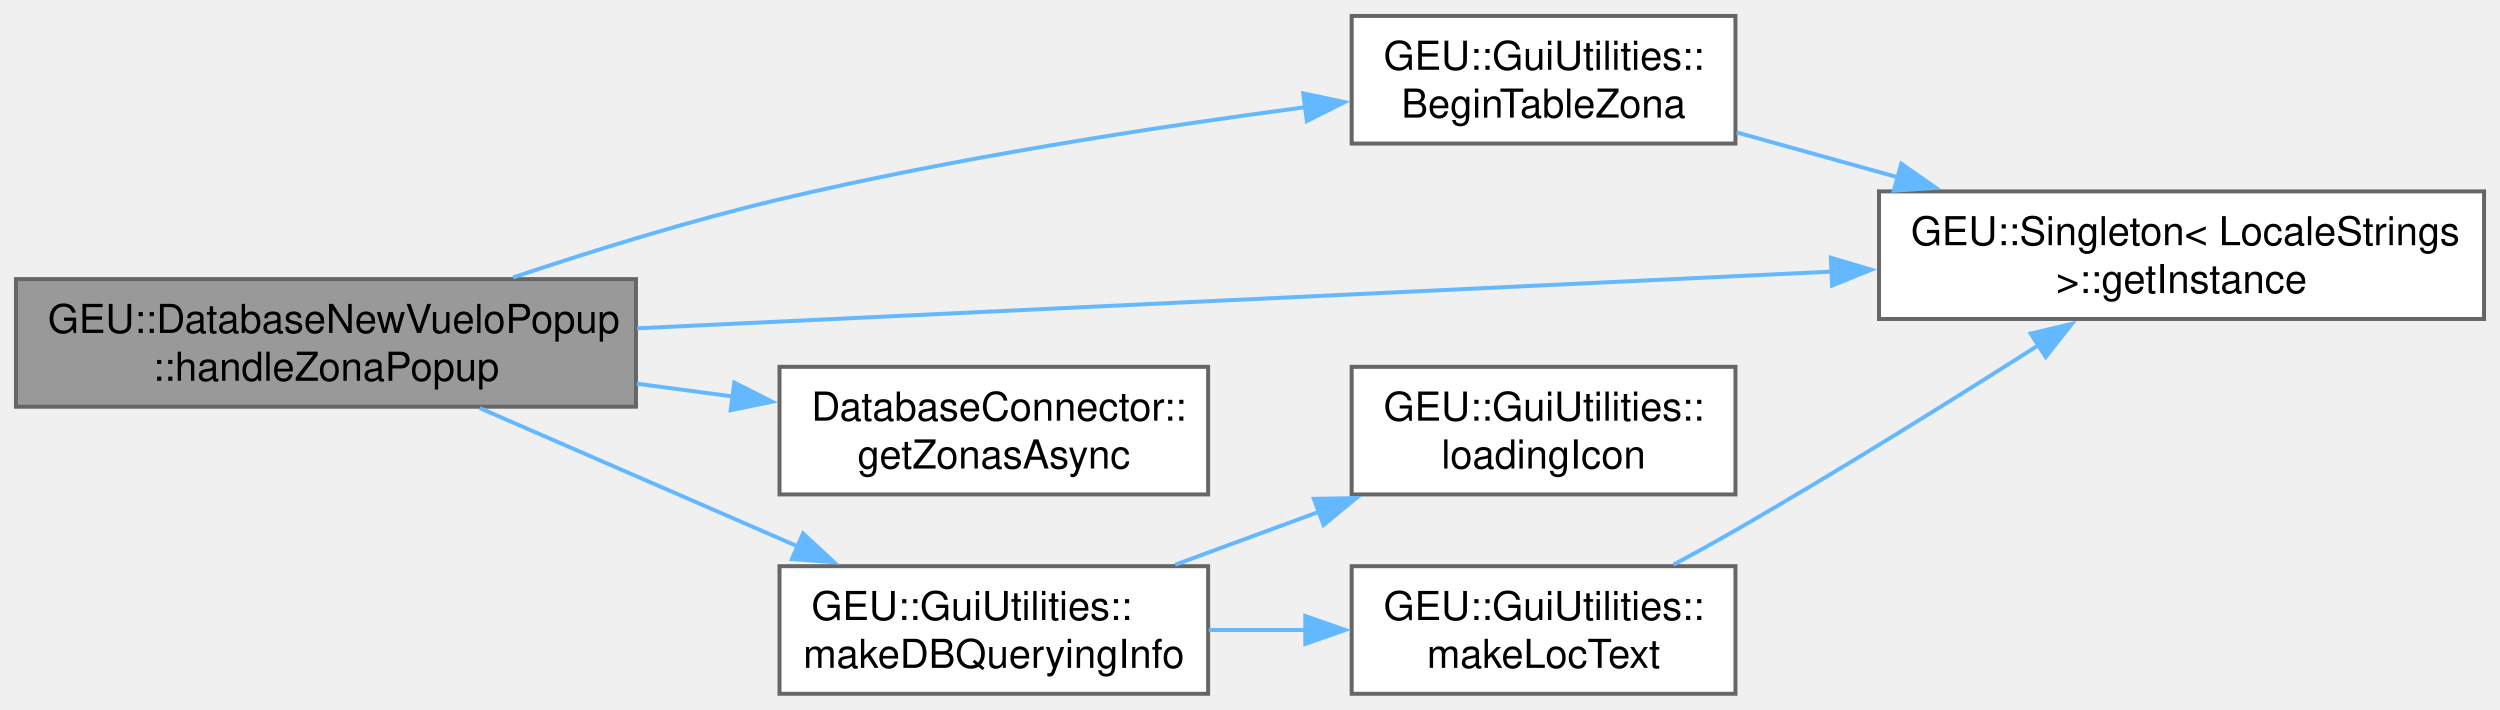
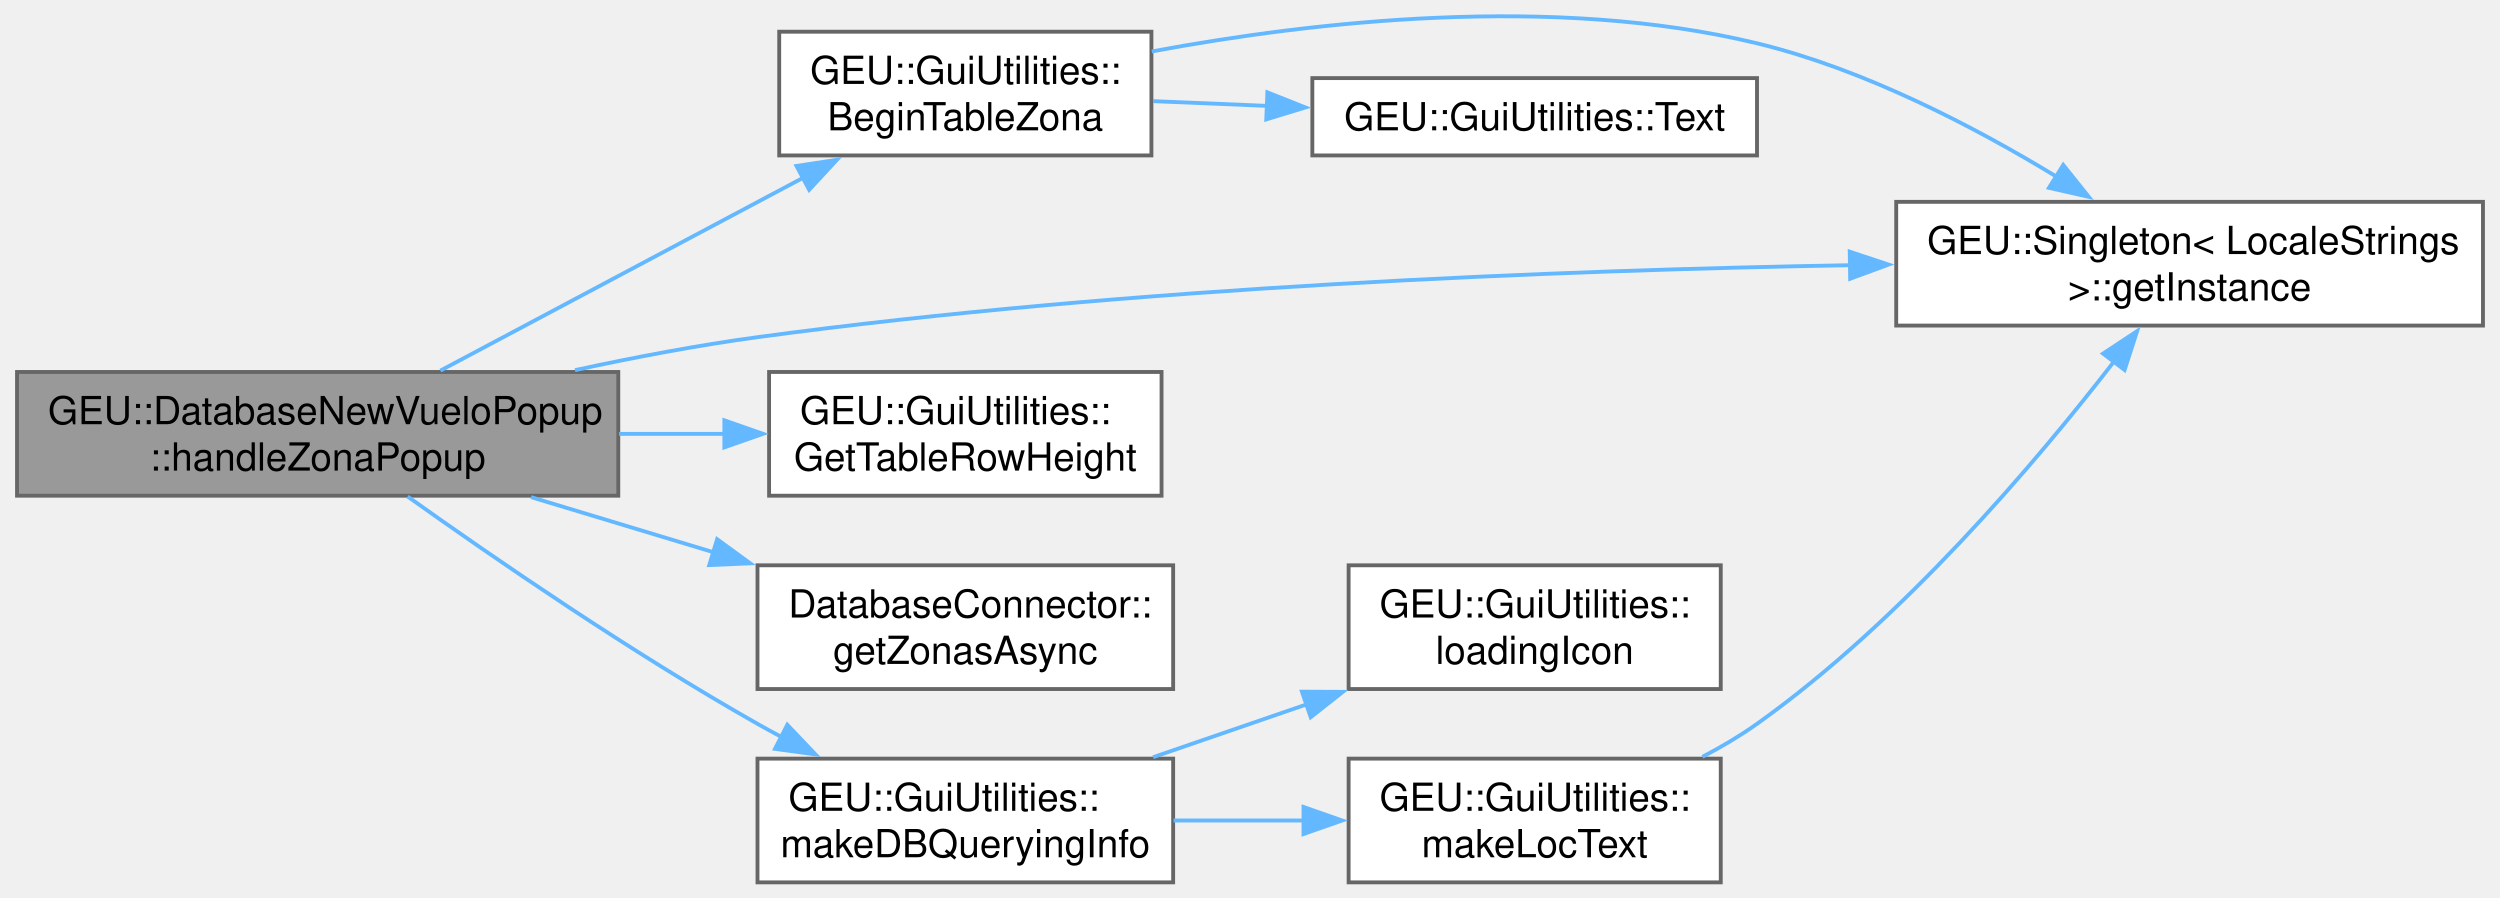
- <svg xmlns="http://www.w3.org/2000/svg" xmlns:xlink="http://www.w3.org/1999/xlink" width="627pt" height="178pt" viewBox="0.00 0.00 627.00 178.00">
-   <g id="graph0" class="graph" transform="scale(1 1) rotate(0) translate(4 174)">
+ <svg xmlns="http://www.w3.org/2000/svg" xmlns:xlink="http://www.w3.org/1999/xlink" width="646pt" height="232pt" viewBox="0.00 0.00 645.75 232.20">
+   <g id="graph0" class="graph" transform="scale(1 1) rotate(0) translate(4 228.2)">
    <g id="Node000001" class="node">
      <g id="a_Node000001">
        <a xlink:title=" ">
-           <polygon fill="#999999" stroke="#666666" points="155.5,-104 0,-104 0,-72 155.5,-72 155.5,-104" />
-           <text text-anchor="start" x="8" y="-90.5" font-family="Helvetica,sans-Serif" font-size="10.00">GEU::DatabaseNewVueloPopup</text>
-           <text text-anchor="middle" x="77.75" y="-78.5" font-family="Helvetica,sans-Serif" font-size="10.00">::handleZonaPopup</text>
+           <polygon fill="#999999" stroke="#666666" points="155.5,-132 0,-132 0,-100 155.5,-100 155.5,-132" />
+           <text text-anchor="start" x="8" y="-118.5" font-family="Helvetica,sans-Serif" font-size="10.00">GEU::DatabaseNewVueloPopup</text>
+           <text text-anchor="middle" x="77.75" y="-106.5" font-family="Helvetica,sans-Serif" font-size="10.00">::handleZonaPopup</text>
        </a>
      </g>
    </g>
    <g id="Node000002" class="node">
      <g id="a_Node000002">
        <a xlink:href="../../d3/d07/namespace_g_e_u_1_1_gui_utilities.html#af94965eb0ce2f4e1e5ee22fd33bf4574" target="_top" xlink:title=" ">
-           <polygon fill="white" stroke="#666666" points="431.25,-170 335,-170 335,-138 431.25,-138 431.25,-170" />
-           <text text-anchor="start" x="343" y="-156.5" font-family="Helvetica,sans-Serif" font-size="10.00">GEU::GuiUtilities::</text>
-           <text text-anchor="middle" x="383.12" y="-144.5" font-family="Helvetica,sans-Serif" font-size="10.00">BeginTableZona</text>
+           <polygon fill="white" stroke="#666666" points="293.38,-220 197.12,-220 197.12,-188 293.38,-188 293.38,-220" />
+           <text text-anchor="start" x="205.12" y="-206.5" font-family="Helvetica,sans-Serif" font-size="10.00">GEU::GuiUtilities::</text>
+           <text text-anchor="middle" x="245.25" y="-194.5" font-family="Helvetica,sans-Serif" font-size="10.00">BeginTableZona</text>
        </a>
      </g>
    </g>
    <g id="edge1_Node000001_Node000002" class="edge">
      <g id="a_edge1_Node000001_Node000002">
        <a xlink:title=" ">
-           <path fill="none" stroke="#63b8ff" d="M124.66,-104.41C144.94,-111.21 169.21,-118.72 191.5,-124 235.22,-134.36 285.46,-142.1 323.38,-147.12" />
-           <polygon fill="#63b8ff" stroke="#63b8ff" points="322.86,-150.58 333.23,-148.39 323.76,-143.64 322.86,-150.58" />
+           <path fill="none" stroke="#63b8ff" d="M109.49,-132.35C136,-146.44 174.48,-166.9 203.54,-182.35" />
+           <polygon fill="#63b8ff" stroke="#63b8ff" points="201.58,-185.28 212.06,-186.88 204.87,-179.1 201.58,-185.28" />
        </a>
      </g>
    </g>
    <g id="Node000003" class="node">
      <g id="a_Node000003">
        <a xlink:href="../../d1/d01/class_g_e_u_1_1_singleton.html#a47c7e7c2110f4cc59c9ff1f5594c366e" target="_top" xlink:title=" ">
-           <polygon fill="white" stroke="#666666" points="619,-126 467.25,-126 467.25,-94 619,-94 619,-126" />
-           <text text-anchor="start" x="475.25" y="-112.5" font-family="Helvetica,sans-Serif" font-size="10.00">GEU::Singleton&lt; LocaleStrings</text>
-           <text text-anchor="middle" x="543.12" y="-100.5" font-family="Helvetica,sans-Serif" font-size="10.00"> &gt;::getInstance</text>
+           <polygon fill="white" stroke="#666666" points="637.75,-176 486,-176 486,-144 637.75,-144 637.75,-176" />
+           <text text-anchor="start" x="494" y="-162.5" font-family="Helvetica,sans-Serif" font-size="10.00">GEU::Singleton&lt; LocaleStrings</text>
+           <text text-anchor="middle" x="561.88" y="-150.5" font-family="Helvetica,sans-Serif" font-size="10.00"> &gt;::getInstance</text>
        </a>
      </g>
    </g>
-     <g id="edge3_Node000001_Node000003" class="edge">
-       <g id="a_edge3_Node000001_Node000003">
+     <g id="edge4_Node000001_Node000003" class="edge">
+       <g id="a_edge4_Node000001_Node000003">
        <a xlink:title=" ">
-           <path fill="none" stroke="#63b8ff" d="M155.79,-91.66C238.42,-95.58 369.35,-101.8 455.5,-105.89" />
-           <polygon fill="#63b8ff" stroke="#63b8ff" points="455.16,-109.37 465.31,-106.35 455.49,-102.38 455.16,-109.37" />
+           <path fill="none" stroke="#63b8ff" d="M144.3,-132.47C159.69,-135.8 176.1,-138.91 191.5,-141 287.73,-154.05 399.18,-158.31 474.27,-159.62" />
+           <polygon fill="#63b8ff" stroke="#63b8ff" points="473.98,-163.11 484.03,-159.77 474.09,-156.11 473.98,-163.11" />
        </a>
      </g>
    </g>
-     <g id="Node000004" class="node">
-       <g id="a_Node000004">
+     <g id="Node000005" class="node">
+       <g id="a_Node000005">
+         <a xlink:href="../../d3/d07/namespace_g_e_u_1_1_gui_utilities.html#aac1a014e3f28af3016b31a518ded4e3f" target="_top" xlink:title=" ">
+           <polygon fill="white" stroke="#666666" points="296,-132 194.5,-132 194.5,-100 296,-100 296,-132" />
+           <text text-anchor="start" x="202.5" y="-118.5" font-family="Helvetica,sans-Serif" font-size="10.00">GEU::GuiUtilities::</text>
+           <text text-anchor="middle" x="245.25" y="-106.5" font-family="Helvetica,sans-Serif" font-size="10.00">GetTableRowHeight</text>
+         </a>
+       </g>
+     </g>
+     <g id="edge5_Node000001_Node000005" class="edge">
+       <g id="a_edge5_Node000001_Node000005">
+         <a xlink:title=" ">
+           <path fill="none" stroke="#63b8ff" d="M155.69,-116C164.84,-116 174.09,-116 182.99,-116" />
+           <polygon fill="#63b8ff" stroke="#63b8ff" points="182.93,-119.5 192.93,-116 182.93,-112.5 182.93,-119.5" />
+         </a>
+       </g>
+     </g>
+     <g id="Node000006" class="node">
+       <g id="a_Node000006">
        <a xlink:href="../../d1/d01/class_database_connector.html#af48507d47d876f6b094c6847aafa0e9d" target="_top" xlink:title=" ">
          <polygon fill="white" stroke="#666666" points="299,-82 191.5,-82 191.5,-50 299,-50 299,-82" />
          <text text-anchor="start" x="199.5" y="-68.5" font-family="Helvetica,sans-Serif" font-size="10.00">DatabaseConnector::</text>
          <text text-anchor="middle" x="245.25" y="-56.5" font-family="Helvetica,sans-Serif" font-size="10.00">getZonasAsync</text>
        </a>
      </g>
    </g>
-     <g id="edge4_Node000001_Node000004" class="edge">
-       <g id="a_edge4_Node000001_Node000004">
+     <g id="edge6_Node000001_Node000006" class="edge">
+       <g id="a_edge6_Node000001_Node000006">
        <a xlink:title=" ">
-           <path fill="none" stroke="#63b8ff" d="M155.69,-77.77C163.74,-76.7 171.87,-75.62 179.76,-74.57" />
-           <polygon fill="#63b8ff" stroke="#63b8ff" points="180.17,-78.05 189.62,-73.26 179.25,-71.11 180.17,-78.05" />
+           <path fill="none" stroke="#63b8ff" d="M132.94,-99.63C148.11,-95.05 164.73,-90.02 180.4,-85.29" />
+           <polygon fill="#63b8ff" stroke="#63b8ff" points="181.06,-88.75 189.62,-82.51 179.03,-82.05 181.06,-88.75" />
        </a>
      </g>
    </g>
-     <g id="Node000005" class="node">
-       <g id="a_Node000005">
+     <g id="Node000007" class="node">
+       <g id="a_Node000007">
        <a xlink:href="../../d3/d07/namespace_g_e_u_1_1_gui_utilities.html#a4453728eb6a181d72fb1be2d7d26f73d" target="_top" xlink:title=" ">
          <polygon fill="white" stroke="#666666" points="299,-32 191.5,-32 191.5,0 299,0 299,-32" />
          <text text-anchor="start" x="199.5" y="-18.5" font-family="Helvetica,sans-Serif" font-size="10.00">GEU::GuiUtilities::</text>
          <text text-anchor="middle" x="245.25" y="-6.5" font-family="Helvetica,sans-Serif" font-size="10.00">makeDBQueryingInfo</text>
        </a>
      </g>
    </g>
-     <g id="edge5_Node000001_Node000005" class="edge">
-       <g id="a_edge5_Node000001_Node000005">
+     <g id="edge7_Node000001_Node000007" class="edge">
+       <g id="a_edge7_Node000001_Node000007">
        <a xlink:title=" ">
-           <path fill="none" stroke="#63b8ff" d="M116.3,-71.66C139.92,-61.39 170.62,-48.03 196.03,-36.98" />
-           <polygon fill="#63b8ff" stroke="#63b8ff" points="197.4,-40.2 205.17,-33 194.6,-33.78 197.4,-40.2" />
+           <path fill="none" stroke="#63b8ff" d="M101.03,-99.78C123.35,-83.88 158.96,-59.4 191.5,-41 193.53,-39.85 195.63,-38.7 197.76,-37.57" />
+           <polygon fill="#63b8ff" stroke="#63b8ff" points="199.21,-40.76 206.51,-33.09 196.02,-34.53 199.21,-40.76" />
        </a>
      </g>
    </g>
    <g id="edge2_Node000002_Node000003" class="edge">
      <g id="a_edge2_Node000002_Node000003">
        <a xlink:title=" ">
-           <path fill="none" stroke="#63b8ff" d="M431.53,-140.8C444.3,-137.24 458.38,-133.32 472.1,-129.5" />
-           <polygon fill="#63b8ff" stroke="#63b8ff" points="472.84,-132.93 481.54,-126.87 470.96,-126.18 472.84,-132.93" />
+           <path fill="none" stroke="#63b8ff" d="M293.47,-214.89C335.22,-222.67 397.46,-229.71 450,-217 477.79,-210.28 506.41,-195.32 527.62,-182.41" />
+           <polygon fill="#63b8ff" stroke="#63b8ff" points="529.2,-185.55 535.82,-177.28 525.49,-179.62 529.2,-185.55" />
        </a>
      </g>
    </g>
-     <g id="Node000006" class="node">
-       <g id="a_Node000006">
-         <a xlink:href="../../d3/d07/namespace_g_e_u_1_1_gui_utilities.html#aa4e9186189a097316ffd71424d4a7259" target="_top" xlink:title=" ">
-           <polygon fill="white" stroke="#666666" points="431.25,-82 335,-82 335,-50 431.25,-50 431.25,-82" />
-           <text text-anchor="start" x="343" y="-68.5" font-family="Helvetica,sans-Serif" font-size="10.00">GEU::GuiUtilities::</text>
-           <text text-anchor="middle" x="383.12" y="-56.5" font-family="Helvetica,sans-Serif" font-size="10.00">loadingIcon</text>
+     <g id="Node000004" class="node">
+       <g id="a_Node000004">
+         <a xlink:href="../../d3/d07/namespace_g_e_u_1_1_gui_utilities.html#a76a49056660c5a9246a94564afbb676a" target="_top" xlink:title=" ">
+           <polygon fill="white" stroke="#666666" points="450,-208 335,-208 335,-188 450,-188 450,-208" />
+           <text text-anchor="middle" x="392.5" y="-194.5" font-family="Helvetica,sans-Serif" font-size="10.00">GEU::GuiUtilities::Text</text>
        </a>
      </g>
    </g>
-     <g id="edge6_Node000005_Node000006" class="edge">
-       <g id="a_edge6_Node000005_Node000006">
+     <g id="edge3_Node000002_Node000004" class="edge">
+       <g id="a_edge3_Node000002_Node000004">
        <a xlink:title=" ">
-           <path fill="none" stroke="#63b8ff" d="M290.74,-32.37C302.24,-36.6 314.75,-41.21 326.73,-45.62" />
-           <polygon fill="#63b8ff" stroke="#63b8ff" points="325.52,-48.9 336.11,-49.07 327.94,-42.33 325.52,-48.9" />
+           <path fill="none" stroke="#63b8ff" d="M293.81,-202.04C303.31,-201.64 313.46,-201.22 323.49,-200.81" />
+           <polygon fill="#63b8ff" stroke="#63b8ff" points="323.37,-204.32 333.21,-200.41 323.08,-197.32 323.37,-204.32" />
        </a>
      </g>
    </g>
-     <g id="Node000007" class="node">
-       <g id="a_Node000007">
-         <a xlink:href="../../d3/d07/namespace_g_e_u_1_1_gui_utilities.html#a7b24395f0bd0bd368bde0935682746ce" target="_top" xlink:title=" ">
-           <polygon fill="white" stroke="#666666" points="431.25,-32 335,-32 335,0 431.25,0 431.25,-32" />
-           <text text-anchor="start" x="343" y="-18.5" font-family="Helvetica,sans-Serif" font-size="10.00">GEU::GuiUtilities::</text>
-           <text text-anchor="middle" x="383.12" y="-6.5" font-family="Helvetica,sans-Serif" font-size="10.00">makeLocText</text>
+     <g id="Node000008" class="node">
+       <g id="a_Node000008">
+         <a xlink:href="../../d3/d07/namespace_g_e_u_1_1_gui_utilities.html#aa4e9186189a097316ffd71424d4a7259" target="_top" xlink:title=" ">
+           <polygon fill="white" stroke="#666666" points="440.62,-82 344.38,-82 344.38,-50 440.62,-50 440.62,-82" />
+           <text text-anchor="start" x="352.38" y="-68.5" font-family="Helvetica,sans-Serif" font-size="10.00">GEU::GuiUtilities::</text>
+           <text text-anchor="middle" x="392.5" y="-56.5" font-family="Helvetica,sans-Serif" font-size="10.00">loadingIcon</text>
        </a>
      </g>
    </g>
-     <g id="edge7_Node000005_Node000007" class="edge">
-       <g id="a_edge7_Node000005_Node000007">
+     <g id="edge8_Node000007_Node000008" class="edge">
+       <g id="a_edge8_Node000007_Node000008">
        <a xlink:title=" ">
-           <path fill="none" stroke="#63b8ff" d="M299.17,-16C307.17,-16 315.47,-16 323.58,-16" />
-           <polygon fill="#63b8ff" stroke="#63b8ff" points="323.37,-19.5 333.37,-16 323.37,-12.5 323.37,-19.5" />
+           <path fill="none" stroke="#63b8ff" d="M293.81,-32.37C306.48,-36.73 320.31,-41.49 333.47,-46.02" />
+           <polygon fill="#63b8ff" stroke="#63b8ff" points="332.3,-49.32 342.9,-49.27 334.58,-42.71 332.3,-49.32" />
        </a>
      </g>
    </g>
-     <g id="edge8_Node000007_Node000003" class="edge">
-       <g id="a_edge8_Node000007_Node000003">
+     <g id="Node000009" class="node">
+       <g id="a_Node000009">
+         <a xlink:href="../../d3/d07/namespace_g_e_u_1_1_gui_utilities.html#a7b24395f0bd0bd368bde0935682746ce" target="_top" xlink:title=" ">
+           <polygon fill="white" stroke="#666666" points="440.62,-32 344.38,-32 344.38,0 440.62,0 440.62,-32" />
+           <text text-anchor="start" x="352.38" y="-18.5" font-family="Helvetica,sans-Serif" font-size="10.00">GEU::GuiUtilities::</text>
+           <text text-anchor="middle" x="392.5" y="-6.5" font-family="Helvetica,sans-Serif" font-size="10.00">makeLocText</text>
+         </a>
+       </g>
+     </g>
+     <g id="edge9_Node000007_Node000009" class="edge">
+       <g id="a_edge9_Node000007_Node000009">
        <a xlink:title=" ">
-           <path fill="none" stroke="#63b8ff" d="M415.72,-32.38C420.94,-35.19 426.27,-38.14 431.25,-41 457.15,-55.91 485.77,-73.76 507.45,-87.56" />
-           <polygon fill="#63b8ff" stroke="#63b8ff" points="505.3,-90.34 515.61,-92.78 509.07,-84.45 505.3,-90.34" />
+           <path fill="none" stroke="#63b8ff" d="M299.1,-16C310.06,-16 321.66,-16 332.81,-16" />
+           <polygon fill="#63b8ff" stroke="#63b8ff" points="332.71,-19.5 342.71,-16 332.71,-12.5 332.71,-19.5" />
+         </a>
+       </g>
+     </g>
+     <g id="edge10_Node000009_Node000003" class="edge">
+       <g id="a_edge10_Node000009_Node000003">
+         <a xlink:title=" ">
+           <path fill="none" stroke="#63b8ff" d="M435.89,-32.47C440.81,-35.04 445.63,-37.89 450,-41 487.49,-67.69 522.19,-108.63 542.45,-134.86" />
+           <polygon fill="#63b8ff" stroke="#63b8ff" points="539.49,-136.75 548.32,-142.59 545.06,-132.51 539.49,-136.75" />
        </a>
      </g>
    </g>
  </g>
</svg>
